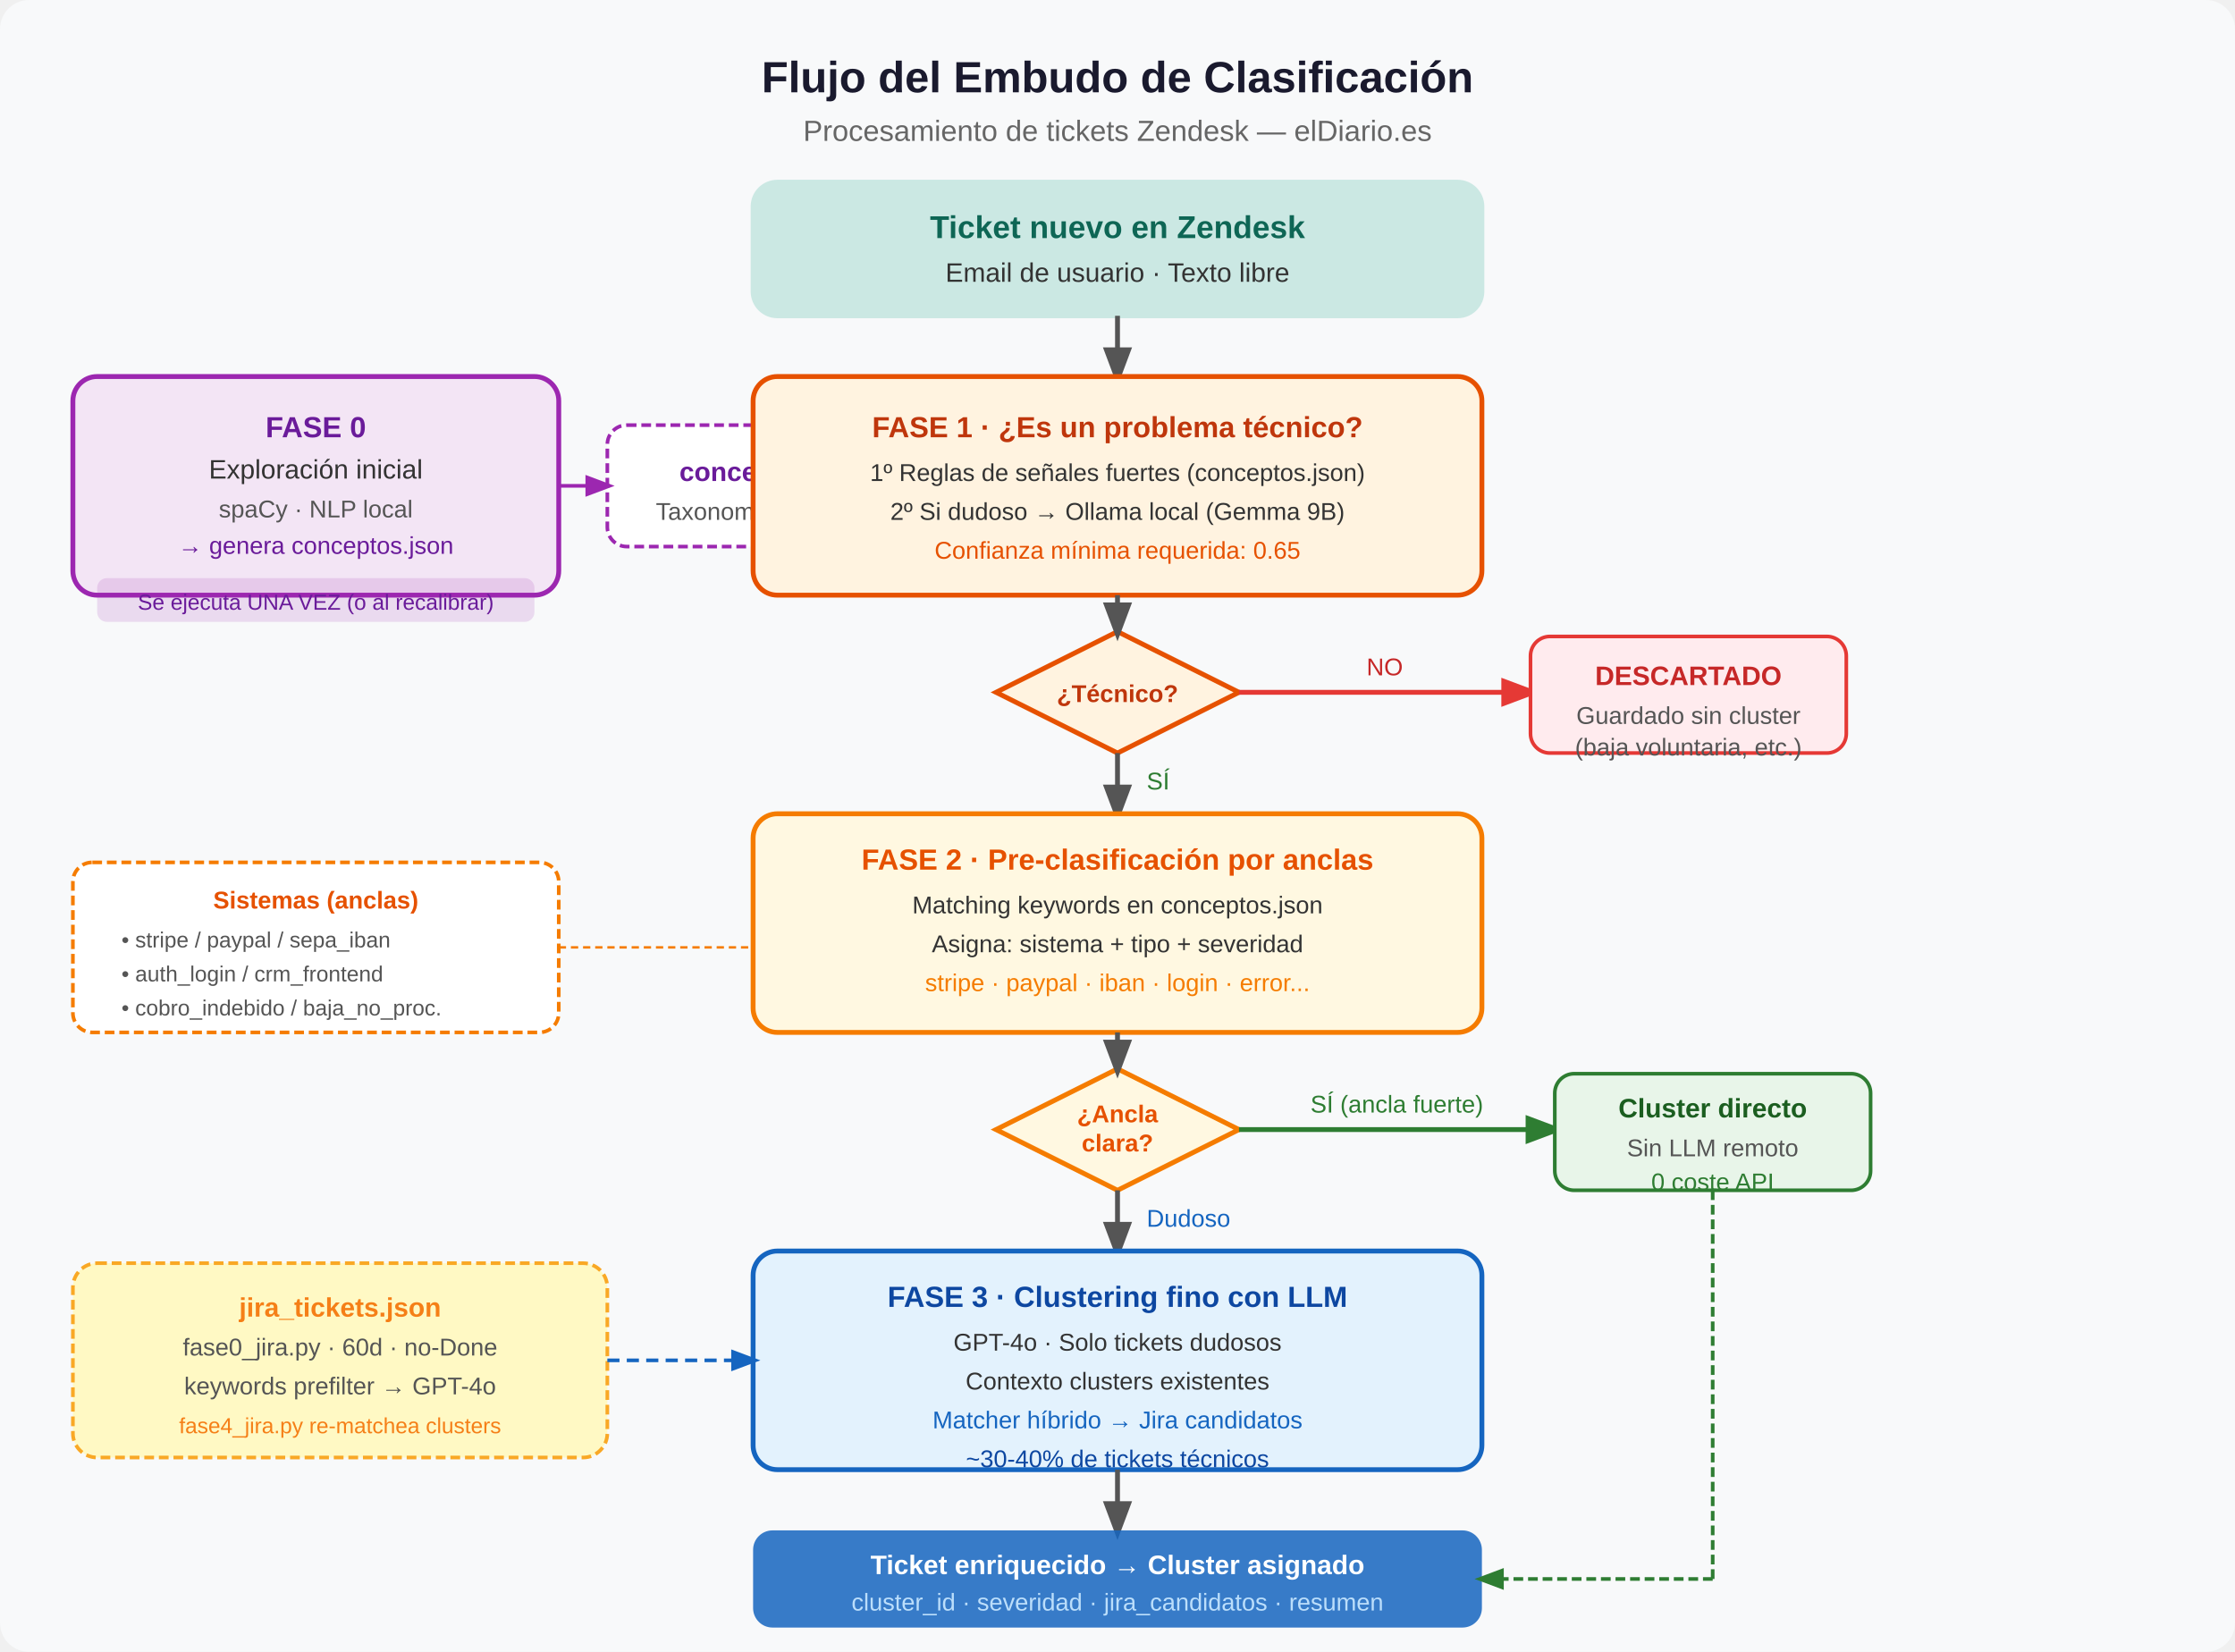
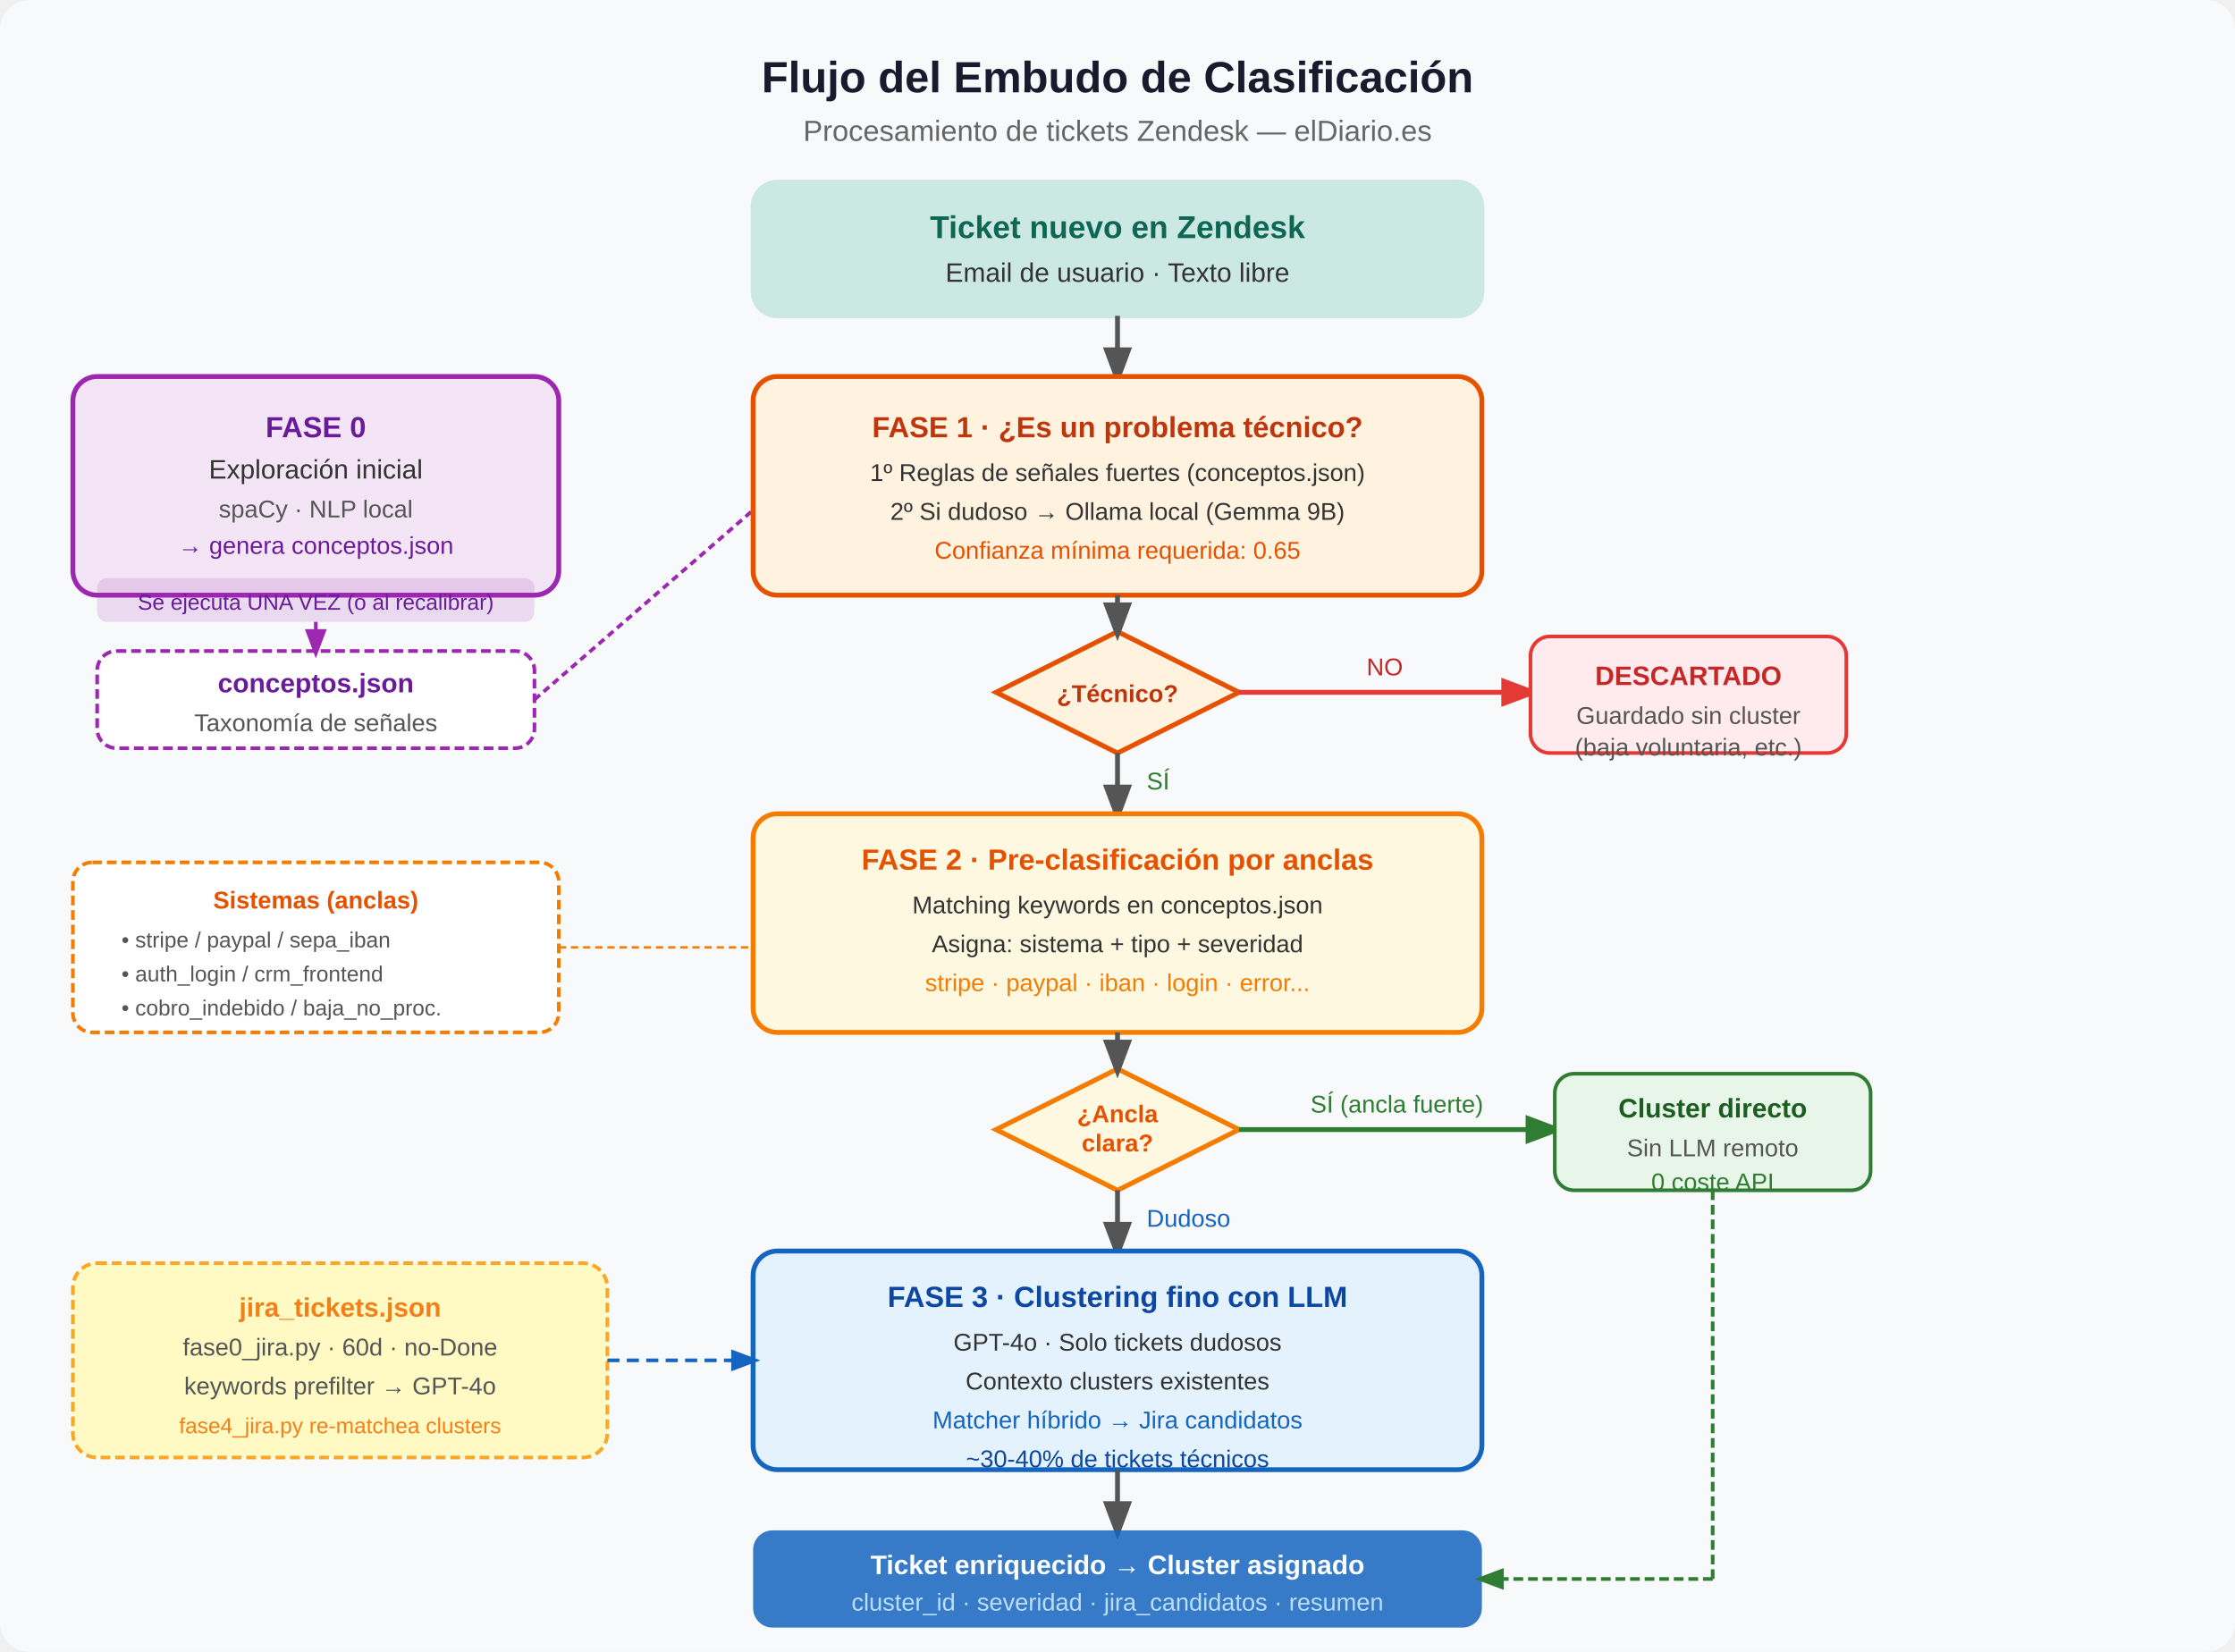
<svg xmlns="http://www.w3.org/2000/svg" width="920" height="680" viewBox="0 0 920 680" font-family="'Segoe UI', Arial, sans-serif">
  <rect width="920" height="680" fill="#f8f9fa" rx="12" />
  <text x="460" y="38" text-anchor="middle" font-size="18" font-weight="bold" fill="#1a1a2e">Flujo del Embudo de Clasificación</text>
  <text x="460" y="58" text-anchor="middle" font-size="12" fill="#666">Procesamiento de tickets Zendesk — elDiario.es</text>
  <rect x="310" y="75" width="300" height="55" rx="10" fill="#17a589" opacity="0.2" stroke="#17a589" stroke-width="2" />
  <text x="460" y="98" text-anchor="middle" font-size="13" font-weight="bold" fill="#0e6655">Ticket nuevo en Zendesk</text>
  <text x="460" y="116" text-anchor="middle" font-size="11" fill="#333">Email de usuario · Texto libre</text>
  <line x1="460" y1="130" x2="460" y2="155" stroke="#555" stroke-width="2" marker-end="url(#arr)" />
  <rect x="30" y="155" width="200" height="90" rx="10" fill="#f3e5f5" stroke="#9c27b0" stroke-width="2" />
  <text x="130" y="180" text-anchor="middle" font-size="12" font-weight="bold" fill="#6a1b9a">FASE 0</text>
  <text x="130" y="197" text-anchor="middle" font-size="11" fill="#333">Exploración inicial</text>
  <text x="130" y="213" text-anchor="middle" font-size="10" fill="#555">spaCy · NLP local</text>
  <text x="130" y="228" text-anchor="middle" font-size="10" fill="#6a1b9a">→ genera conceptos.json</text>
  <rect x="40" y="238" width="180" height="18" rx="4" fill="#9c27b0" opacity="0.15" />
  <text x="130" y="251" text-anchor="middle" font-size="9" fill="#6a1b9a">Se ejecuta UNA VEZ (o al recalibrar)</text>
-   <rect x="250" y="175" width="140" height="50" rx="8" fill="#fff" stroke="#9c27b0" stroke-width="1.5" stroke-dasharray="4,2" />
-   <text x="320" y="198" text-anchor="middle" font-size="11" font-weight="bold" fill="#6a1b9a">conceptos.json</text>
-   <text x="320" y="214" text-anchor="middle" font-size="10" fill="#555">Taxonomía de señales</text>
-   <line x1="230" y1="200" x2="250" y2="200" stroke="#9c27b0" stroke-width="1.5" marker-end="url(#arrPurple)" />
-   <line x1="390" y1="200" x2="430" y2="200" stroke="#9c27b0" stroke-width="1.5" stroke-dasharray="3,2" />
+   <rect x="40" y="268" width="180" height="40" rx="8" fill="#fff" stroke="#9c27b0" stroke-width="1.5" stroke-dasharray="4,2" />
+   <text x="130" y="285" text-anchor="middle" font-size="11" font-weight="bold" fill="#6a1b9a">conceptos.json</text>
+   <text x="130" y="301" text-anchor="middle" font-size="10" fill="#555">Taxonomía de señales</text>
+   <line x1="130" y1="256" x2="130" y2="268" stroke="#9c27b0" stroke-width="1.5" marker-end="url(#arrPurple)" />
+   <line x1="220" y1="288" x2="310" y2="210" stroke="#9c27b0" stroke-width="1.5" stroke-dasharray="3,2" />
  <rect x="310" y="155" width="300" height="90" rx="10" fill="#fff3e0" stroke="#e65100" stroke-width="2" />
  <text x="460" y="180" text-anchor="middle" font-size="12" font-weight="bold" fill="#bf360c">FASE 1 · ¿Es un problema técnico?</text>
  <text x="460" y="198" text-anchor="middle" font-size="10" fill="#333">1º Reglas de señales fuertes (conceptos.json)</text>
  <text x="460" y="214" text-anchor="middle" font-size="10" fill="#333">2º Si dudoso → Ollama local (Gemma 9B)</text>
  <text x="460" y="230" text-anchor="middle" font-size="10" fill="#e65100">Confianza mínima requerida: 0.65</text>
  <polygon points="460,260 510,285 460,310 410,285" fill="#fff3e0" stroke="#e65100" stroke-width="2" />
  <text x="460" y="289" text-anchor="middle" font-size="10" font-weight="bold" fill="#bf360c">¿Técnico?</text>
  <line x1="460" y1="245" x2="460" y2="260" stroke="#555" stroke-width="2" marker-end="url(#arr)" />
  <line x1="510" y1="285" x2="630" y2="285" stroke="#e53935" stroke-width="2" marker-end="url(#arrRed)" />
  <text x="570" y="278" text-anchor="middle" font-size="10" fill="#c62828">NO</text>
  <rect x="630" y="262" width="130" height="48" rx="8" fill="#ffebee" stroke="#e53935" stroke-width="1.5" />
  <text x="695" y="282" text-anchor="middle" font-size="11" font-weight="bold" fill="#c62828">DESCARTADO</text>
  <text x="695" y="298" text-anchor="middle" font-size="10" fill="#555">Guardado sin cluster</text>
  <text x="695" y="311" text-anchor="middle" font-size="10" fill="#555">(baja voluntaria, etc.)</text>
  <line x1="460" y1="310" x2="460" y2="335" stroke="#555" stroke-width="2" marker-end="url(#arr)" />
  <text x="472" y="325" font-size="10" fill="#2e7d32">SÍ</text>
  <rect x="310" y="335" width="300" height="90" rx="10" fill="#fff8e1" stroke="#f57c00" stroke-width="2" />
  <text x="460" y="358" text-anchor="middle" font-size="12" font-weight="bold" fill="#e65100">FASE 2 · Pre-clasificación por anclas</text>
  <text x="460" y="376" text-anchor="middle" font-size="10" fill="#333">Matching keywords en conceptos.json</text>
  <text x="460" y="392" text-anchor="middle" font-size="10" fill="#333">Asigna: sistema + tipo + severidad</text>
  <text x="460" y="408" text-anchor="middle" font-size="10" fill="#f57c00">stripe · paypal · iban · login · error...</text>
  <rect x="30" y="355" width="200" height="70" rx="8" fill="white" stroke="#f57c00" stroke-width="1.5" stroke-dasharray="4,2" />
  <text x="130" y="374" text-anchor="middle" font-size="10" font-weight="bold" fill="#e65100">Sistemas (anclas)</text>
  <text x="50" y="390" font-size="9" fill="#555">• stripe / paypal / sepa_iban</text>
  <text x="50" y="404" font-size="9" fill="#555">• auth_login / crm_frontend</text>
  <text x="50" y="418" font-size="9" fill="#555">• cobro_indebido / baja_no_proc.</text>
  <line x1="230" y1="390" x2="310" y2="390" stroke="#f57c00" stroke-width="1" stroke-dasharray="3,2" />
  <polygon points="460,440 510,465 460,490 410,465" fill="#fff8e1" stroke="#f57c00" stroke-width="2" />
  <text x="460" y="462" text-anchor="middle" font-size="10" font-weight="bold" fill="#e65100">¿Ancla</text>
  <text x="460" y="474" text-anchor="middle" font-size="10" font-weight="bold" fill="#e65100">clara?</text>
  <line x1="460" y1="425" x2="460" y2="440" stroke="#555" stroke-width="2" marker-end="url(#arr)" />
  <line x1="510" y1="465" x2="640" y2="465" stroke="#2e7d32" stroke-width="2" marker-end="url(#arrGreen)" />
  <text x="575" y="458" text-anchor="middle" font-size="10" fill="#2e7d32">SÍ (ancla fuerte)</text>
  <rect x="640" y="442" width="130" height="48" rx="8" fill="#e8f5e9" stroke="#2e7d32" stroke-width="1.5" />
  <text x="705" y="460" text-anchor="middle" font-size="11" font-weight="bold" fill="#1b5e20">Cluster directo</text>
  <text x="705" y="476" text-anchor="middle" font-size="10" fill="#555">Sin LLM remoto</text>
  <text x="705" y="490" text-anchor="middle" font-size="10" fill="#2e7d32">0 coste API</text>
  <line x1="460" y1="490" x2="460" y2="515" stroke="#555" stroke-width="2" marker-end="url(#arr)" />
  <text x="472" y="505" font-size="10" fill="#1565c0">Dudoso</text>
  <rect x="310" y="515" width="300" height="90" rx="10" fill="#e3f2fd" stroke="#1565c0" stroke-width="2" />
  <text x="460" y="538" text-anchor="middle" font-size="12" font-weight="bold" fill="#0d47a1">FASE 3 · Clustering fino con LLM</text>
  <text x="460" y="556" text-anchor="middle" font-size="10" fill="#333">GPT-4o · Solo tickets dudosos</text>
  <text x="460" y="572" text-anchor="middle" font-size="10" fill="#333">Contexto clusters existentes</text>
  <text x="460" y="588" text-anchor="middle" font-size="10" fill="#1565c0">Matcher híbrido → Jira candidatos</text>
  <text x="460" y="604" text-anchor="middle" font-size="10" fill="#0d47a1">~30-40% de tickets técnicos</text>
  <rect x="30" y="520" width="220" height="80" rx="10" fill="#fff9c4" stroke="#f9a825" stroke-width="1.5" stroke-dasharray="4,2" />
  <text x="140" y="542" text-anchor="middle" font-size="11" font-weight="bold" fill="#f57f17">jira_tickets.json</text>
  <text x="140" y="558" text-anchor="middle" font-size="10" fill="#555">fase0_jira.py · 60d · no-Done</text>
  <text x="140" y="574" text-anchor="middle" font-size="10" fill="#555">keywords prefilter → GPT-4o</text>
  <text x="140" y="590" text-anchor="middle" font-size="9" fill="#f57f17">fase4_jira.py re-matchea clusters</text>
  <line x1="250" y1="560" x2="310" y2="560" stroke="#1565c0" stroke-width="1.5" stroke-dasharray="5,3" marker-end="url(#arrBlue)" />
  <line x1="460" y1="605" x2="460" y2="630" stroke="#555" stroke-width="2" marker-end="url(#arr)" />
  <rect x="310" y="630" width="300" height="40" rx="8" fill="#1565c0" opacity="0.85" />
  <text x="460" y="648" text-anchor="middle" font-size="11" font-weight="bold" fill="white">Ticket enriquecido → Cluster asignado</text>
  <text x="460" y="663" text-anchor="middle" font-size="10" fill="#bbdefb">cluster_id · severidad · jira_candidatos · resumen</text>
  <line x1="705" y1="490" x2="705" y2="650" stroke="#2e7d32" stroke-width="1.5" stroke-dasharray="4,2" />
  <line x1="705" y1="650" x2="610" y2="650" stroke="#2e7d32" stroke-width="1.5" stroke-dasharray="4,2" marker-end="url(#arrGreen)" />
  <defs>
    <marker id="arr" markerWidth="8" markerHeight="8" refX="6" refY="3" orient="auto">
      <path d="M0,0 L0,6 L8,3 z" fill="#555" />
    </marker>
    <marker id="arrRed" markerWidth="8" markerHeight="8" refX="6" refY="3" orient="auto">
      <path d="M0,0 L0,6 L8,3 z" fill="#e53935" />
    </marker>
    <marker id="arrGreen" markerWidth="8" markerHeight="8" refX="6" refY="3" orient="auto">
      <path d="M0,0 L0,6 L8,3 z" fill="#2e7d32" />
    </marker>
    <marker id="arrPurple" markerWidth="8" markerHeight="8" refX="6" refY="3" orient="auto">
      <path d="M0,0 L0,6 L8,3 z" fill="#9c27b0" />
    </marker>
    <marker id="arrBlue" markerWidth="8" markerHeight="8" refX="6" refY="3" orient="auto">
      <path d="M0,0 L0,6 L8,3 z" fill="#1565c0" />
    </marker>
  </defs>
</svg>
